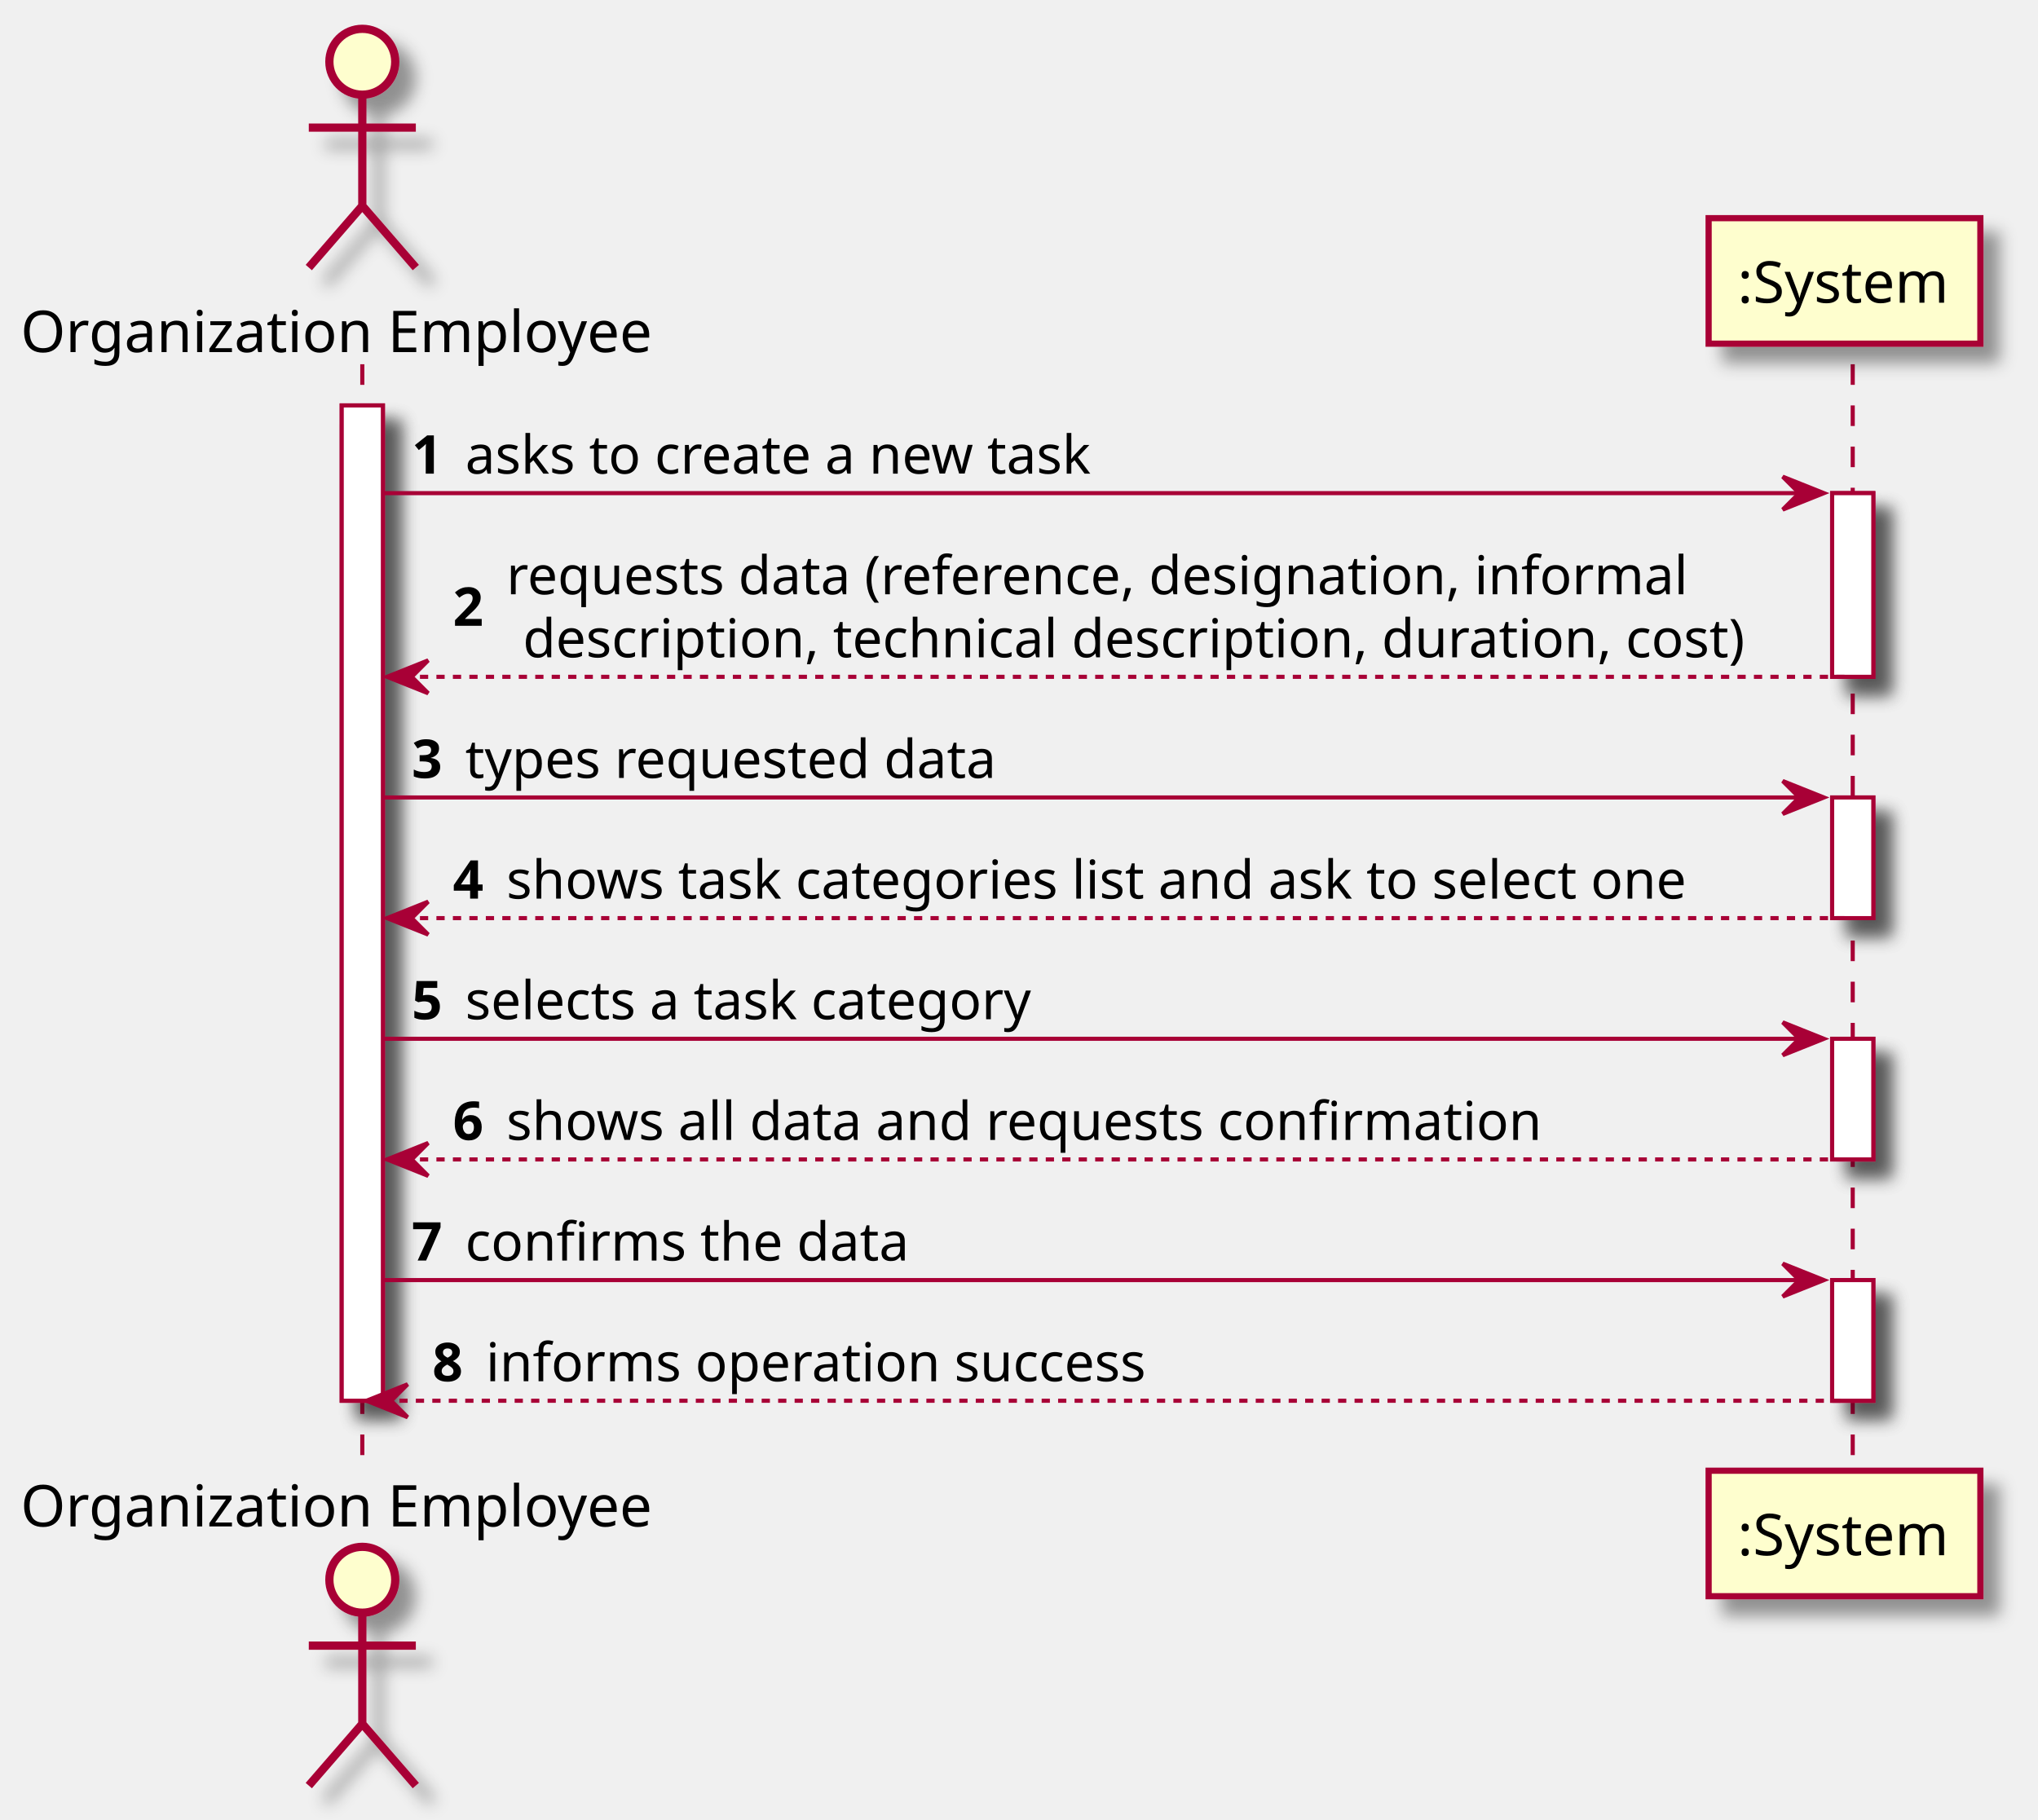
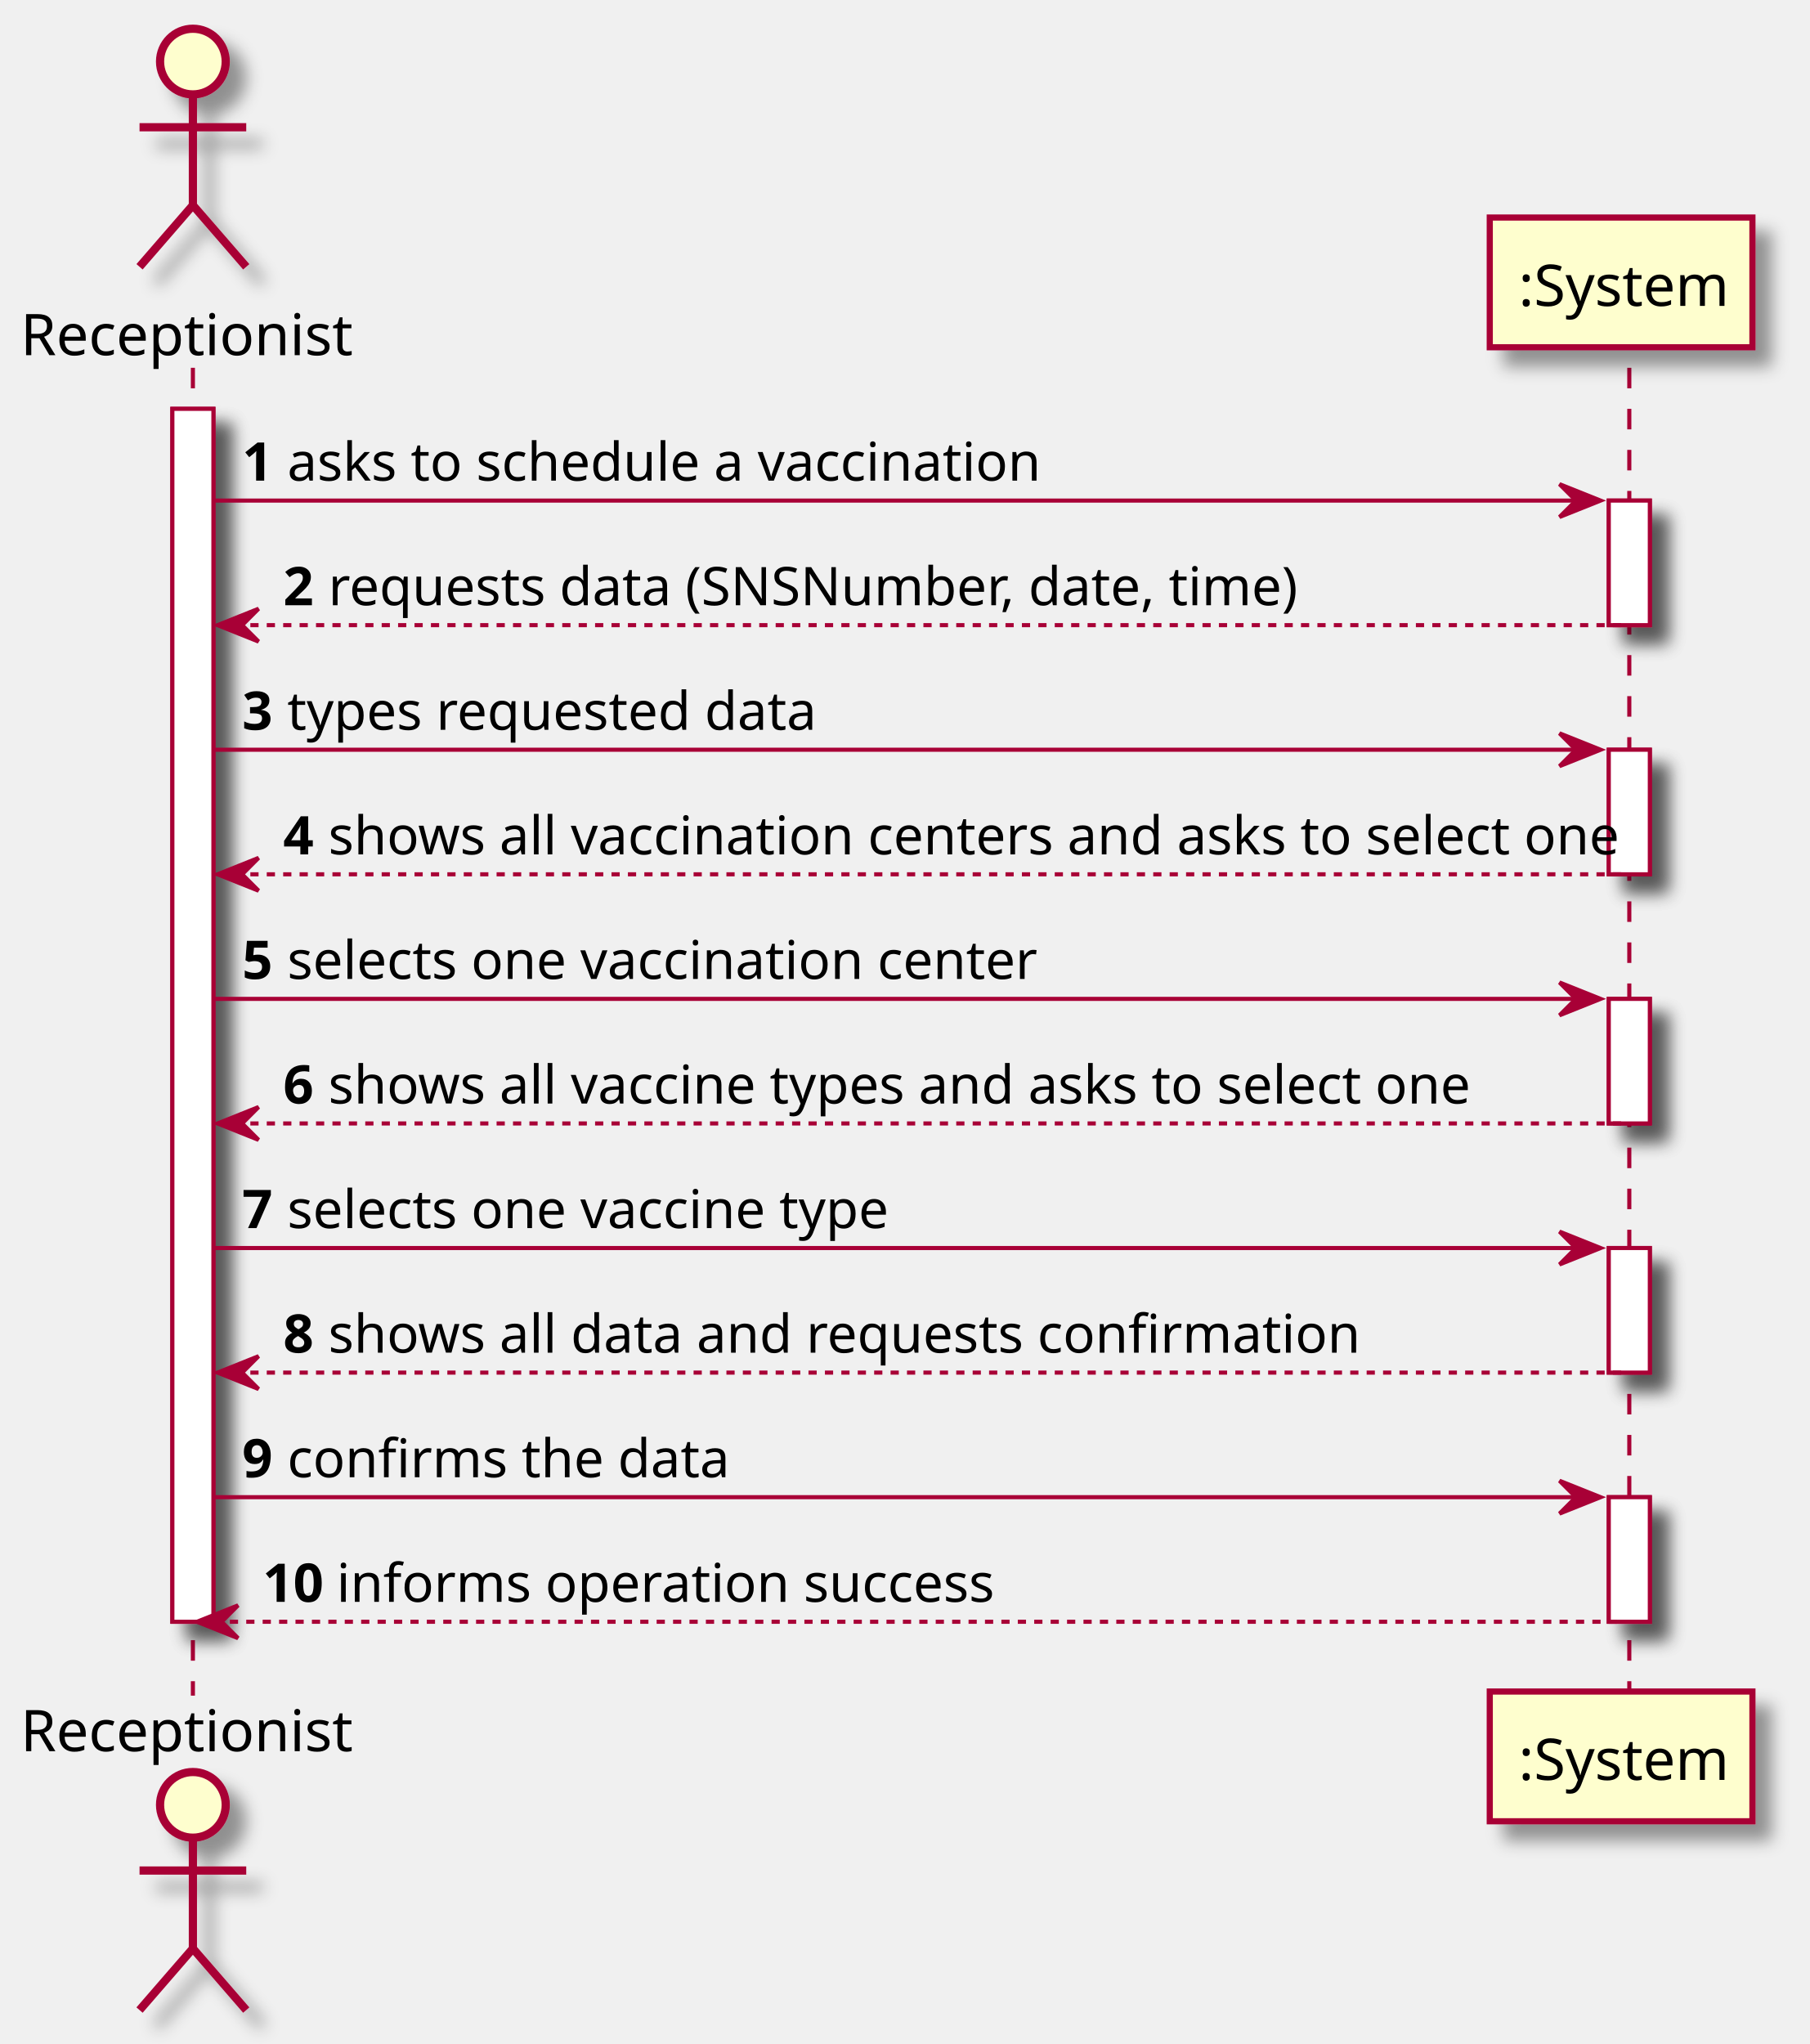
- <svg xmlns="http://www.w3.org/2000/svg" contentScriptType="application/ecmascript" contentStyleType="text/css" height="442px" preserveAspectRatio="none" style="width:495px;height:442px;" version="1.1" viewBox="0 0 495 442" width="495px" zoomAndPan="magnify">
+ <svg xmlns="http://www.w3.org/2000/svg" contentScriptType="application/ecmascript" contentStyleType="text/css" height="498px" preserveAspectRatio="none" style="width:441px;height:498px;background:#FFFFFF;" version="1.1" viewBox="0 0 441 498" width="441px" zoomAndPan="magnify">
  <defs>
-     <filter height="300%" id="f1247hksz2hac6" width="300%" x="-1" y="-1">
+     <filter height="300%" id="f16aizjhe0w96y" width="300%" x="-1" y="-1">
      <feGaussianBlur result="blurOut" stdDeviation="2.0" />
      <feColorMatrix in="blurOut" result="blurOut2" type="matrix" values="0 0 0 0 0 0 0 0 0 0 0 0 0 0 0 0 0 0 .4 0" />
      <feOffset dx="4.0" dy="4.0" in="blurOut2" result="blurOut3" />
      <feBlend in="SourceGraphic" in2="blurOut3" mode="normal" />
    </filter>
  </defs>
  <g>
-     <rect fill="#FFFFFF" filter="url(#f1247hksz2hac6)" height="241.795" style="stroke: #A80036; stroke-width: 1.0;" width="10" x="83" y="98.488" />
-     <rect fill="#FFFFFF" filter="url(#f1247hksz2hac6)" height="44.621" style="stroke: #A80036; stroke-width: 1.0;" width="10" x="445" y="119.799" />
-     <rect fill="#FFFFFF" filter="url(#f1247hksz2hac6)" height="29.311" style="stroke: #A80036; stroke-width: 1.0;" width="10" x="445" y="193.731" />
-     <rect fill="#FFFFFF" filter="url(#f1247hksz2hac6)" height="29.311" style="stroke: #A80036; stroke-width: 1.0;" width="10" x="445" y="252.352" />
-     <rect fill="#FFFFFF" filter="url(#f1247hksz2hac6)" height="29.311" style="stroke: #A80036; stroke-width: 1.0;" width="10" x="445" y="310.973" />
-     <line style="stroke: #A80036; stroke-width: 1.0; stroke-dasharray: 5.0,5.0;" x1="88" x2="88" y1="88.488" y2="358.283" />
-     <line style="stroke: #A80036; stroke-width: 1.0; stroke-dasharray: 5.0,5.0;" x1="450" x2="450" y1="88.488" y2="358.283" />
-     <text fill="#000000" font-family="sans-serif" font-size="14" lengthAdjust="spacingAndGlyphs" textLength="160" x="5" y="85.535">Organization Employee</text>
-     <ellipse cx="88" cy="15" fill="#FEFECE" filter="url(#f1247hksz2hac6)" rx="8" ry="8" style="stroke: #A80036; stroke-width: 2.0;" />
-     <path d="M88,23 L88,50 M75,31 L101,31 M88,50 L75,65 M88,50 L101,65 " fill="none" filter="url(#f1247hksz2hac6)" style="stroke: #A80036; stroke-width: 2.0;" />
-     <text fill="#000000" font-family="sans-serif" font-size="14" lengthAdjust="spacingAndGlyphs" textLength="160" x="5" y="370.818">Organization Employee</text>
-     <ellipse cx="88" cy="383.772" fill="#FEFECE" filter="url(#f1247hksz2hac6)" rx="8" ry="8" style="stroke: #A80036; stroke-width: 2.0;" />
-     <path d="M88,391.772 L88,418.772 M75,399.772 L101,399.772 M88,418.772 L75,433.772 M88,418.772 L101,433.772 " fill="none" filter="url(#f1247hksz2hac6)" style="stroke: #A80036; stroke-width: 2.0;" />
-     <rect fill="#FEFECE" filter="url(#f1247hksz2hac6)" height="30.488" style="stroke: #A80036; stroke-width: 1.5;" width="66" x="415" y="53" />
-     <text fill="#000000" font-family="sans-serif" font-size="14" lengthAdjust="spacingAndGlyphs" textLength="52" x="422" y="73.535">:System</text>
-     <rect fill="#FEFECE" filter="url(#f1247hksz2hac6)" height="30.488" style="stroke: #A80036; stroke-width: 1.5;" width="66" x="415" y="357.283" />
-     <text fill="#000000" font-family="sans-serif" font-size="14" lengthAdjust="spacingAndGlyphs" textLength="52" x="422" y="377.818">:System</text>
-     <rect fill="#FFFFFF" filter="url(#f1247hksz2hac6)" height="241.795" style="stroke: #A80036; stroke-width: 1.0;" width="10" x="83" y="98.488" />
-     <rect fill="#FFFFFF" filter="url(#f1247hksz2hac6)" height="44.621" style="stroke: #A80036; stroke-width: 1.0;" width="10" x="445" y="119.799" />
-     <rect fill="#FFFFFF" filter="url(#f1247hksz2hac6)" height="29.311" style="stroke: #A80036; stroke-width: 1.0;" width="10" x="445" y="193.731" />
-     <rect fill="#FFFFFF" filter="url(#f1247hksz2hac6)" height="29.311" style="stroke: #A80036; stroke-width: 1.0;" width="10" x="445" y="252.352" />
-     <rect fill="#FFFFFF" filter="url(#f1247hksz2hac6)" height="29.311" style="stroke: #A80036; stroke-width: 1.0;" width="10" x="445" y="310.973" />
-     <polygon fill="#A80036" points="433,115.799,443,119.799,433,123.799,437,119.799" style="stroke: #A80036; stroke-width: 1.0;" />
-     <line style="stroke: #A80036; stroke-width: 1.0;" x1="93" x2="439" y1="119.799" y2="119.799" />
-     <text fill="#000000" font-family="sans-serif" font-size="13" font-weight="bold" lengthAdjust="spacingAndGlyphs" textLength="9" x="100" y="115.057">1</text>
-     <text fill="#000000" font-family="sans-serif" font-size="13" lengthAdjust="spacingAndGlyphs" textLength="159" x="113" y="115.057">asks to create a new task</text>
-     <polygon fill="#A80036" points="104,160.42,94,164.42,104,168.42,100,164.42" style="stroke: #A80036; stroke-width: 1.0;" />
-     <line style="stroke: #A80036; stroke-width: 1.0; stroke-dasharray: 2.0,2.0;" x1="98" x2="449" y1="164.42" y2="164.42" />
-     <text fill="#000000" font-family="sans-serif" font-size="13" font-weight="bold" lengthAdjust="spacingAndGlyphs" textLength="9" x="110" y="152.023">2</text>
-     <text fill="#000000" font-family="sans-serif" font-size="13" lengthAdjust="spacingAndGlyphs" textLength="298" x="123" y="144.367">requests data (reference, designation,  informal</text>
-     <text fill="#000000" font-family="sans-serif" font-size="13" lengthAdjust="spacingAndGlyphs" textLength="311" x="127" y="159.678">description, technical description, duration, cost)</text>
-     <polygon fill="#A80036" points="433,189.731,443,193.731,433,197.731,437,193.731" style="stroke: #A80036; stroke-width: 1.0;" />
-     <line style="stroke: #A80036; stroke-width: 1.0;" x1="93" x2="439" y1="193.731" y2="193.731" />
-     <text fill="#000000" font-family="sans-serif" font-size="13" font-weight="bold" lengthAdjust="spacingAndGlyphs" textLength="9" x="100" y="188.988">3</text>
-     <text fill="#000000" font-family="sans-serif" font-size="13" lengthAdjust="spacingAndGlyphs" textLength="131" x="113" y="188.988">types requested data</text>
-     <polygon fill="#A80036" points="104,219.041,94,223.041,104,227.041,100,223.041" style="stroke: #A80036; stroke-width: 1.0;" />
-     <line style="stroke: #A80036; stroke-width: 1.0; stroke-dasharray: 2.0,2.0;" x1="98" x2="449" y1="223.041" y2="223.041" />
-     <text fill="#000000" font-family="sans-serif" font-size="13" font-weight="bold" lengthAdjust="spacingAndGlyphs" textLength="9" x="110" y="218.299">4</text>
-     <text fill="#000000" font-family="sans-serif" font-size="13" lengthAdjust="spacingAndGlyphs" textLength="302" x="123" y="218.299">shows task categories list and ask to select one</text>
-     <polygon fill="#A80036" points="433,248.352,443,252.352,433,256.352,437,252.352" style="stroke: #A80036; stroke-width: 1.0;" />
-     <line style="stroke: #A80036; stroke-width: 1.0;" x1="93" x2="439" y1="252.352" y2="252.352" />
-     <text fill="#000000" font-family="sans-serif" font-size="13" font-weight="bold" lengthAdjust="spacingAndGlyphs" textLength="9" x="100" y="247.609">5</text>
-     <text fill="#000000" font-family="sans-serif" font-size="13" lengthAdjust="spacingAndGlyphs" textLength="144" x="113" y="247.609">selects a task category</text>
-     <polygon fill="#A80036" points="104,277.662,94,281.662,104,285.662,100,281.662" style="stroke: #A80036; stroke-width: 1.0;" />
-     <line style="stroke: #A80036; stroke-width: 1.0; stroke-dasharray: 2.0,2.0;" x1="98" x2="449" y1="281.662" y2="281.662" />
-     <text fill="#000000" font-family="sans-serif" font-size="13" font-weight="bold" lengthAdjust="spacingAndGlyphs" textLength="9" x="110" y="276.92">6</text>
-     <text fill="#000000" font-family="sans-serif" font-size="13" lengthAdjust="spacingAndGlyphs" textLength="260" x="123" y="276.92">shows all data and requests confirmation</text>
-     <polygon fill="#A80036" points="433,306.973,443,310.973,433,314.973,437,310.973" style="stroke: #A80036; stroke-width: 1.0;" />
-     <line style="stroke: #A80036; stroke-width: 1.0;" x1="93" x2="439" y1="310.973" y2="310.973" />
-     <text fill="#000000" font-family="sans-serif" font-size="13" font-weight="bold" lengthAdjust="spacingAndGlyphs" textLength="9" x="100" y="306.231">7</text>
-     <text fill="#000000" font-family="sans-serif" font-size="13" lengthAdjust="spacingAndGlyphs" textLength="111" x="113" y="306.231">confirms the data</text>
-     <polygon fill="#A80036" points="99,336.283,89,340.283,99,344.283,95,340.283" style="stroke: #A80036; stroke-width: 1.0;" />
-     <line style="stroke: #A80036; stroke-width: 1.0; stroke-dasharray: 2.0,2.0;" x1="93" x2="449" y1="340.283" y2="340.283" />
-     <text fill="#000000" font-family="sans-serif" font-size="13" font-weight="bold" lengthAdjust="spacingAndGlyphs" textLength="9" x="105" y="335.541">8</text>
-     <text fill="#000000" font-family="sans-serif" font-size="13" lengthAdjust="spacingAndGlyphs" textLength="167" x="118" y="335.541">informs operation success</text>
+     <rect fill="#FFFFFF" filter="url(#f16aizjhe0w96y)" height="295.516" style="stroke:#A80036;stroke-width:1.0;" width="10" x="42" y="99.609" />
+     <rect fill="#FFFFFF" filter="url(#f16aizjhe0w96y)" height="30.352" style="stroke:#A80036;stroke-width:1.0;" width="10" x="392" y="121.961" />
+     <rect fill="#FFFFFF" filter="url(#f16aizjhe0w96y)" height="30.352" style="stroke:#A80036;stroke-width:1.0;" width="10" x="392" y="182.664" />
+     <rect fill="#FFFFFF" filter="url(#f16aizjhe0w96y)" height="30.352" style="stroke:#A80036;stroke-width:1.0;" width="10" x="392" y="243.367" />
+     <rect fill="#FFFFFF" filter="url(#f16aizjhe0w96y)" height="30.352" style="stroke:#A80036;stroke-width:1.0;" width="10" x="392" y="304.07" />
+     <rect fill="#FFFFFF" filter="url(#f16aizjhe0w96y)" height="30.352" style="stroke:#A80036;stroke-width:1.0;" width="10" x="392" y="364.773" />
+     <line style="stroke:#A80036;stroke-width:1.0;stroke-dasharray:5.0,5.0;" x1="47" x2="47" y1="89.609" y2="413.125" />
+     <line style="stroke:#A80036;stroke-width:1.0;stroke-dasharray:5.0,5.0;" x1="397" x2="397" y1="89.609" y2="413.125" />
+     <text fill="#000000" font-family="sans-serif" font-size="14" lengthAdjust="spacing" textLength="78" x="5" y="86.533">Receptionist</text>
+     <ellipse cx="47" cy="15" fill="#FEFECE" filter="url(#f16aizjhe0w96y)" rx="8" ry="8" style="stroke:#A80036;stroke-width:2.0;" />
+     <path d="M47,23 L47,50 M34,31 L60,31 M47,50 L34,65 M47,50 L60,65 " fill="none" filter="url(#f16aizjhe0w96y)" style="stroke:#A80036;stroke-width:2.0;" />
+     <text fill="#000000" font-family="sans-serif" font-size="14" lengthAdjust="spacing" textLength="78" x="5" y="426.658">Receptionist</text>
+     <ellipse cx="47" cy="439.734" fill="#FEFECE" filter="url(#f16aizjhe0w96y)" rx="8" ry="8" style="stroke:#A80036;stroke-width:2.0;" />
+     <path d="M47,447.734 L47,474.734 M34,455.734 L60,455.734 M47,474.734 L34,489.734 M47,474.734 L60,489.734 " fill="none" filter="url(#f16aizjhe0w96y)" style="stroke:#A80036;stroke-width:2.0;" />
+     <rect fill="#FEFECE" filter="url(#f16aizjhe0w96y)" height="31.609" style="stroke:#A80036;stroke-width:1.5;" width="64" x="363" y="53" />
+     <text fill="#000000" font-family="sans-serif" font-size="14" lengthAdjust="spacing" textLength="50" x="370" y="74.533">:System</text>
+     <rect fill="#FEFECE" filter="url(#f16aizjhe0w96y)" height="31.609" style="stroke:#A80036;stroke-width:1.5;" width="64" x="363" y="412.125" />
+     <text fill="#000000" font-family="sans-serif" font-size="14" lengthAdjust="spacing" textLength="50" x="370" y="433.658">:System</text>
+     <rect fill="#FFFFFF" filter="url(#f16aizjhe0w96y)" height="295.516" style="stroke:#A80036;stroke-width:1.0;" width="10" x="42" y="99.609" />
+     <rect fill="#FFFFFF" filter="url(#f16aizjhe0w96y)" height="30.352" style="stroke:#A80036;stroke-width:1.0;" width="10" x="392" y="121.961" />
+     <rect fill="#FFFFFF" filter="url(#f16aizjhe0w96y)" height="30.352" style="stroke:#A80036;stroke-width:1.0;" width="10" x="392" y="182.664" />
+     <rect fill="#FFFFFF" filter="url(#f16aizjhe0w96y)" height="30.352" style="stroke:#A80036;stroke-width:1.0;" width="10" x="392" y="243.367" />
+     <rect fill="#FFFFFF" filter="url(#f16aizjhe0w96y)" height="30.352" style="stroke:#A80036;stroke-width:1.0;" width="10" x="392" y="304.07" />
+     <rect fill="#FFFFFF" filter="url(#f16aizjhe0w96y)" height="30.352" style="stroke:#A80036;stroke-width:1.0;" width="10" x="392" y="364.773" />
+     <polygon fill="#A80036" points="380,117.961,390,121.961,380,125.961,384,121.961" style="stroke:#A80036;stroke-width:1.0;" />
+     <line style="stroke:#A80036;stroke-width:1.0;" x1="52" x2="386" y1="121.961" y2="121.961" />
+     <text fill="#000000" font-family="sans-serif" font-size="13" font-weight="bold" lengthAdjust="spacing" textLength="7" x="59" y="117.105">1</text>
+     <text fill="#000000" font-family="sans-serif" font-size="13" lengthAdjust="spacing" textLength="178" x="70" y="117.105">asks to schedule a vaccination</text>
+     <polygon fill="#A80036" points="63,148.312,53,152.312,63,156.312,59,152.312" style="stroke:#A80036;stroke-width:1.0;" />
+     <line style="stroke:#A80036;stroke-width:1.0;stroke-dasharray:2.0,2.0;" x1="57" x2="396" y1="152.312" y2="152.312" />
+     <text fill="#000000" font-family="sans-serif" font-size="13" font-weight="bold" lengthAdjust="spacing" textLength="7" x="69" y="147.456">2</text>
+     <text fill="#000000" font-family="sans-serif" font-size="13" lengthAdjust="spacing" textLength="229" x="80" y="147.456">requests data (SNSNumber, date, time)</text>
+     <polygon fill="#A80036" points="380,178.664,390,182.664,380,186.664,384,182.664" style="stroke:#A80036;stroke-width:1.0;" />
+     <line style="stroke:#A80036;stroke-width:1.0;" x1="52" x2="386" y1="182.664" y2="182.664" />
+     <text fill="#000000" font-family="sans-serif" font-size="13" font-weight="bold" lengthAdjust="spacing" textLength="7" x="59" y="177.808">3</text>
+     <text fill="#000000" font-family="sans-serif" font-size="13" lengthAdjust="spacing" textLength="122" x="70" y="177.808">types requested data</text>
+     <polygon fill="#A80036" points="63,209.016,53,213.016,63,217.016,59,213.016" style="stroke:#A80036;stroke-width:1.0;" />
+     <line style="stroke:#A80036;stroke-width:1.0;stroke-dasharray:2.0,2.0;" x1="57" x2="396" y1="213.016" y2="213.016" />
+     <text fill="#000000" font-family="sans-serif" font-size="13" font-weight="bold" lengthAdjust="spacing" textLength="7" x="69" y="208.159">4</text>
+     <text fill="#000000" font-family="sans-serif" font-size="13" lengthAdjust="spacing" textLength="305" x="80" y="208.159">shows all vaccination centers and asks to select one</text>
+     <polygon fill="#A80036" points="380,239.367,390,243.367,380,247.367,384,243.367" style="stroke:#A80036;stroke-width:1.0;" />
+     <line style="stroke:#A80036;stroke-width:1.0;" x1="52" x2="386" y1="243.367" y2="243.367" />
+     <text fill="#000000" font-family="sans-serif" font-size="13" font-weight="bold" lengthAdjust="spacing" textLength="7" x="59" y="238.511">5</text>
+     <text fill="#000000" font-family="sans-serif" font-size="13" lengthAdjust="spacing" textLength="175" x="70" y="238.511">selects one vaccination center</text>
+     <polygon fill="#A80036" points="63,269.719,53,273.719,63,277.719,59,273.719" style="stroke:#A80036;stroke-width:1.0;" />
+     <line style="stroke:#A80036;stroke-width:1.0;stroke-dasharray:2.0,2.0;" x1="57" x2="396" y1="273.719" y2="273.719" />
+     <text fill="#000000" font-family="sans-serif" font-size="13" font-weight="bold" lengthAdjust="spacing" textLength="7" x="69" y="268.862">6</text>
+     <text fill="#000000" font-family="sans-serif" font-size="13" lengthAdjust="spacing" textLength="273" x="80" y="268.862">shows all vaccine types and asks to select one</text>
+     <polygon fill="#A80036" points="380,300.07,390,304.07,380,308.07,384,304.07" style="stroke:#A80036;stroke-width:1.0;" />
+     <line style="stroke:#A80036;stroke-width:1.0;" x1="52" x2="386" y1="304.07" y2="304.07" />
+     <text fill="#000000" font-family="sans-serif" font-size="13" font-weight="bold" lengthAdjust="spacing" textLength="7" x="59" y="299.214">7</text>
+     <text fill="#000000" font-family="sans-serif" font-size="13" lengthAdjust="spacing" textLength="143" x="70" y="299.214">selects one vaccine type</text>
+     <polygon fill="#A80036" points="63,330.422,53,334.422,63,338.422,59,334.422" style="stroke:#A80036;stroke-width:1.0;" />
+     <line style="stroke:#A80036;stroke-width:1.0;stroke-dasharray:2.0,2.0;" x1="57" x2="396" y1="334.422" y2="334.422" />
+     <text fill="#000000" font-family="sans-serif" font-size="13" font-weight="bold" lengthAdjust="spacing" textLength="7" x="69" y="329.565">8</text>
+     <text fill="#000000" font-family="sans-serif" font-size="13" lengthAdjust="spacing" textLength="236" x="80" y="329.565">shows all data and requests confirmation</text>
+     <polygon fill="#A80036" points="380,360.773,390,364.773,380,368.773,384,364.773" style="stroke:#A80036;stroke-width:1.0;" />
+     <line style="stroke:#A80036;stroke-width:1.0;" x1="52" x2="386" y1="364.773" y2="364.773" />
+     <text fill="#000000" font-family="sans-serif" font-size="13" font-weight="bold" lengthAdjust="spacing" textLength="7" x="59" y="359.917">9</text>
+     <text fill="#000000" font-family="sans-serif" font-size="13" lengthAdjust="spacing" textLength="100" x="70" y="359.917">confirms the data</text>
+     <polygon fill="#A80036" points="58,391.125,48,395.125,58,399.125,54,395.125" style="stroke:#A80036;stroke-width:1.0;" />
+     <line style="stroke:#A80036;stroke-width:1.0;stroke-dasharray:2.0,2.0;" x1="52" x2="396" y1="395.125" y2="395.125" />
+     <text fill="#000000" font-family="sans-serif" font-size="13" font-weight="bold" lengthAdjust="spacing" textLength="14" x="64" y="390.269">10</text>
+     <text fill="#000000" font-family="sans-serif" font-size="13" lengthAdjust="spacing" textLength="152" x="82" y="390.269">informs operation success</text>
  </g>
</svg>
